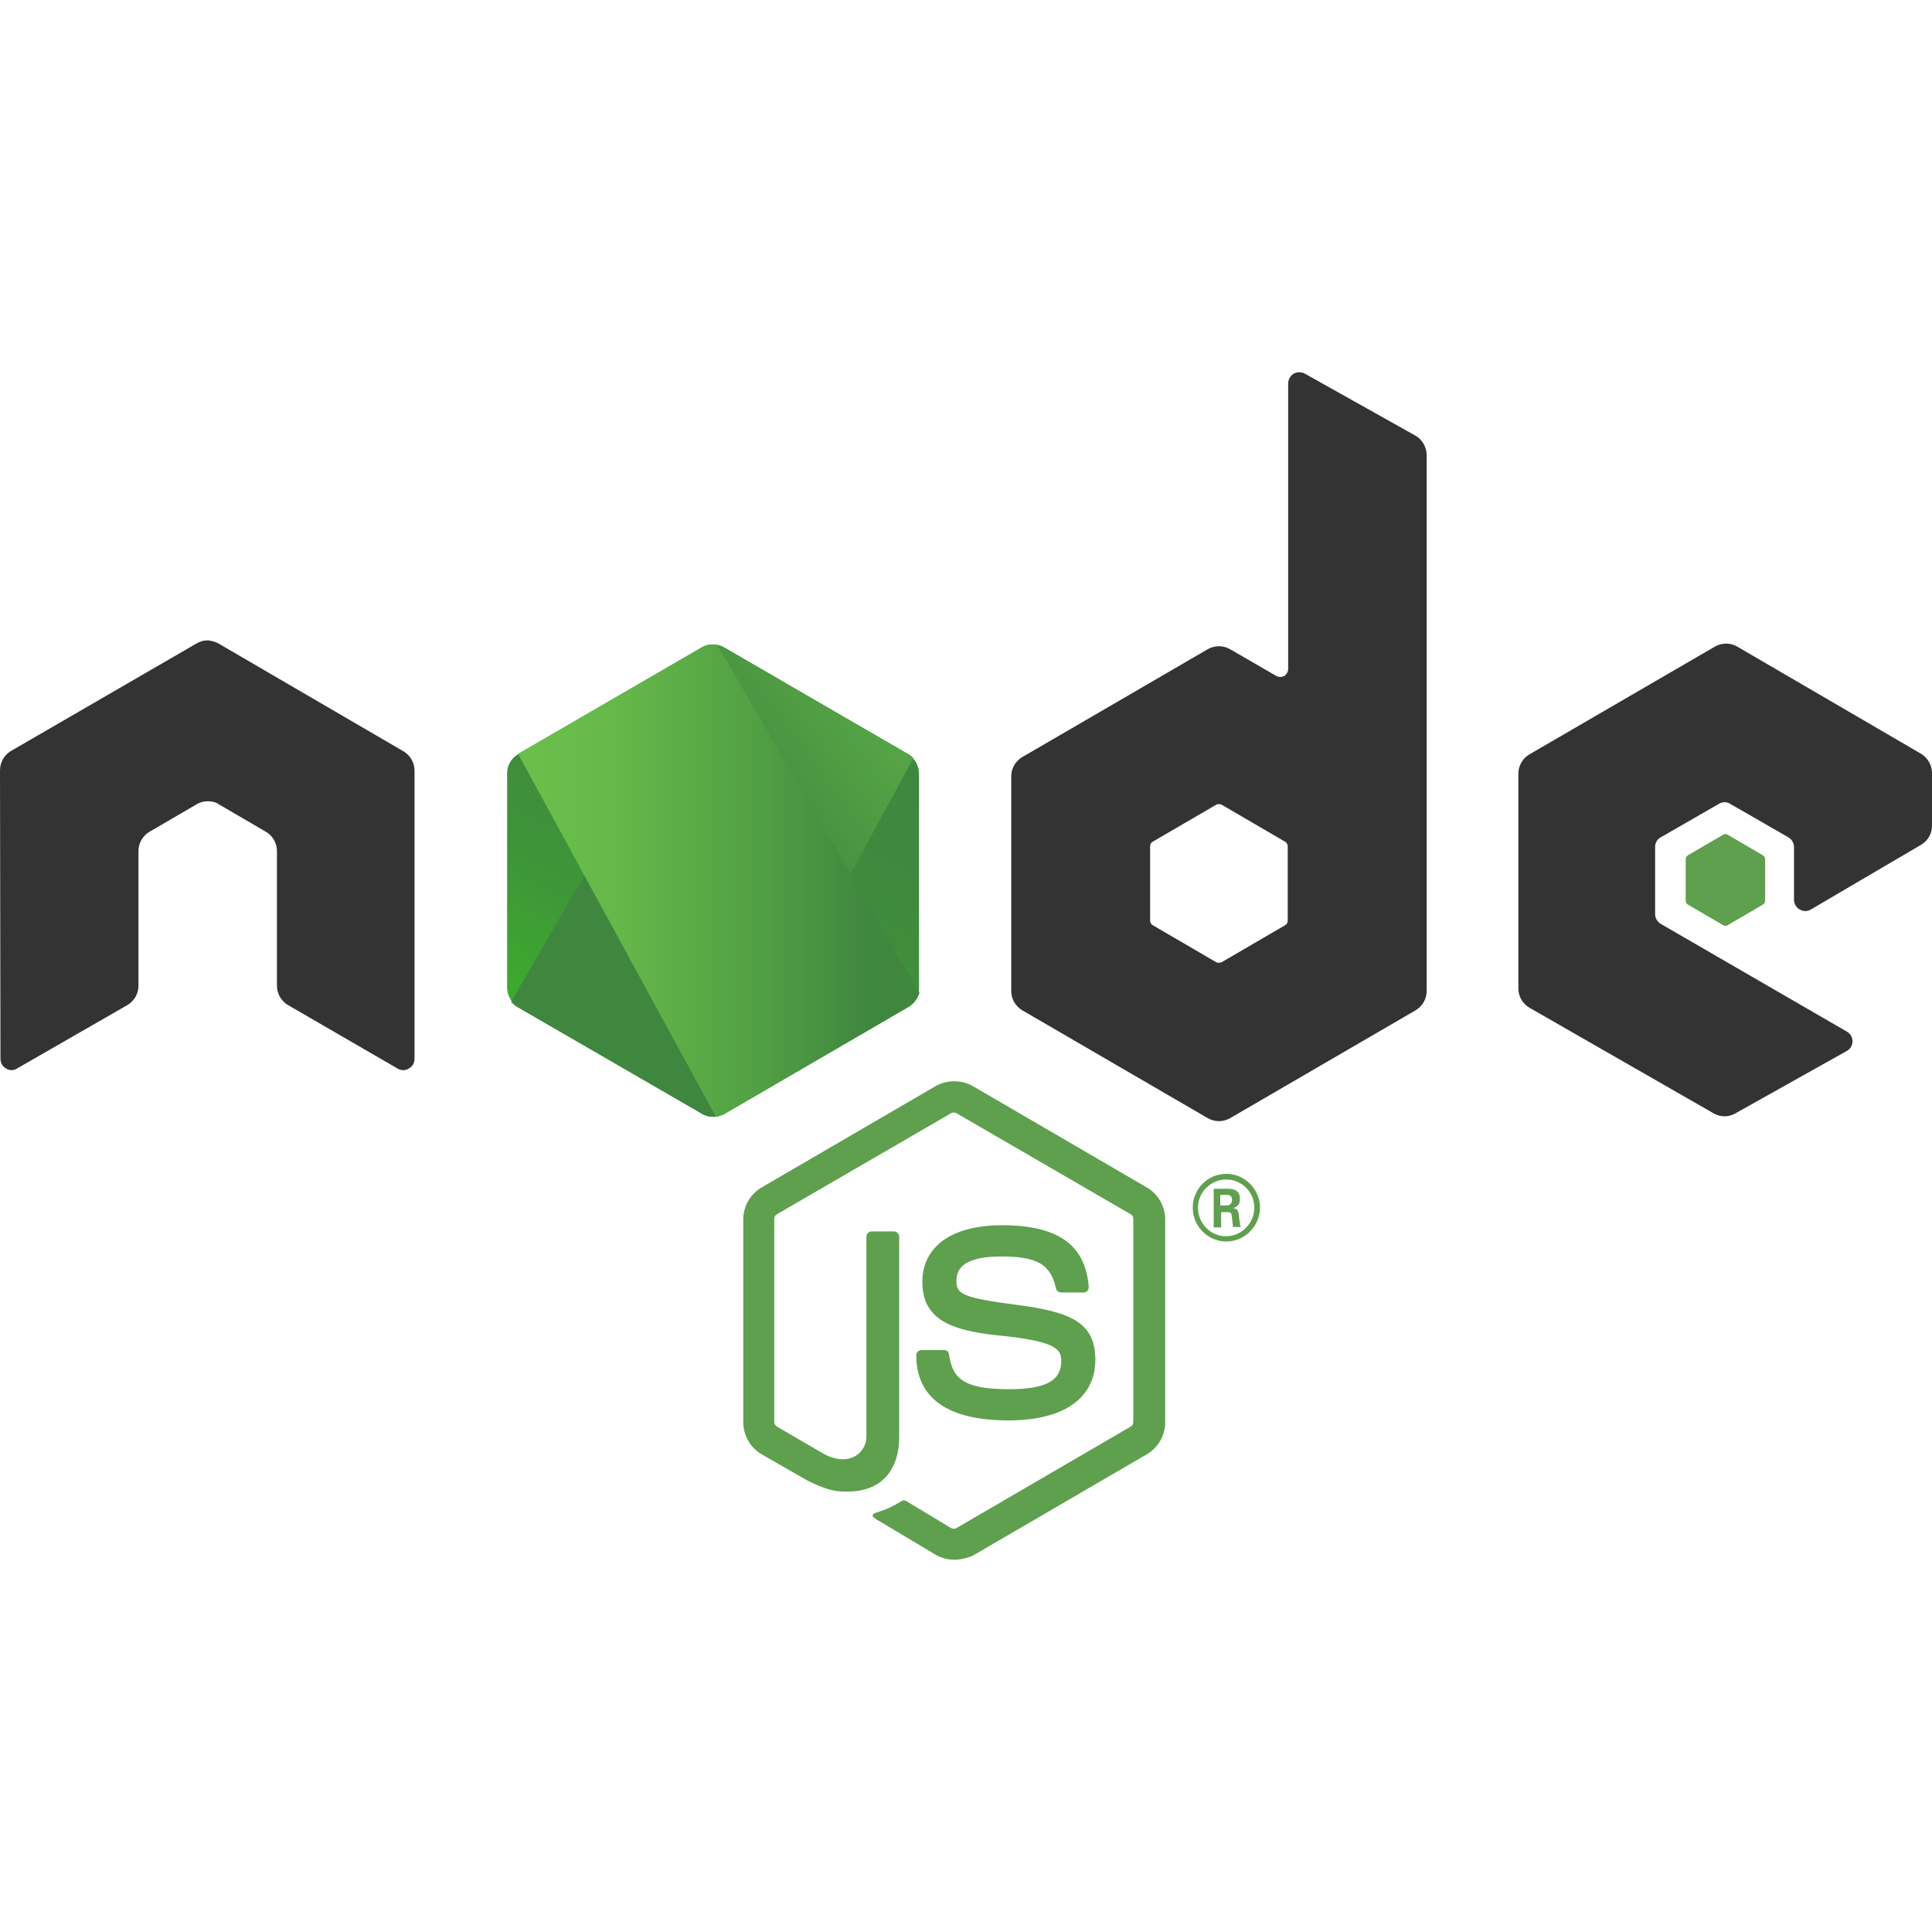
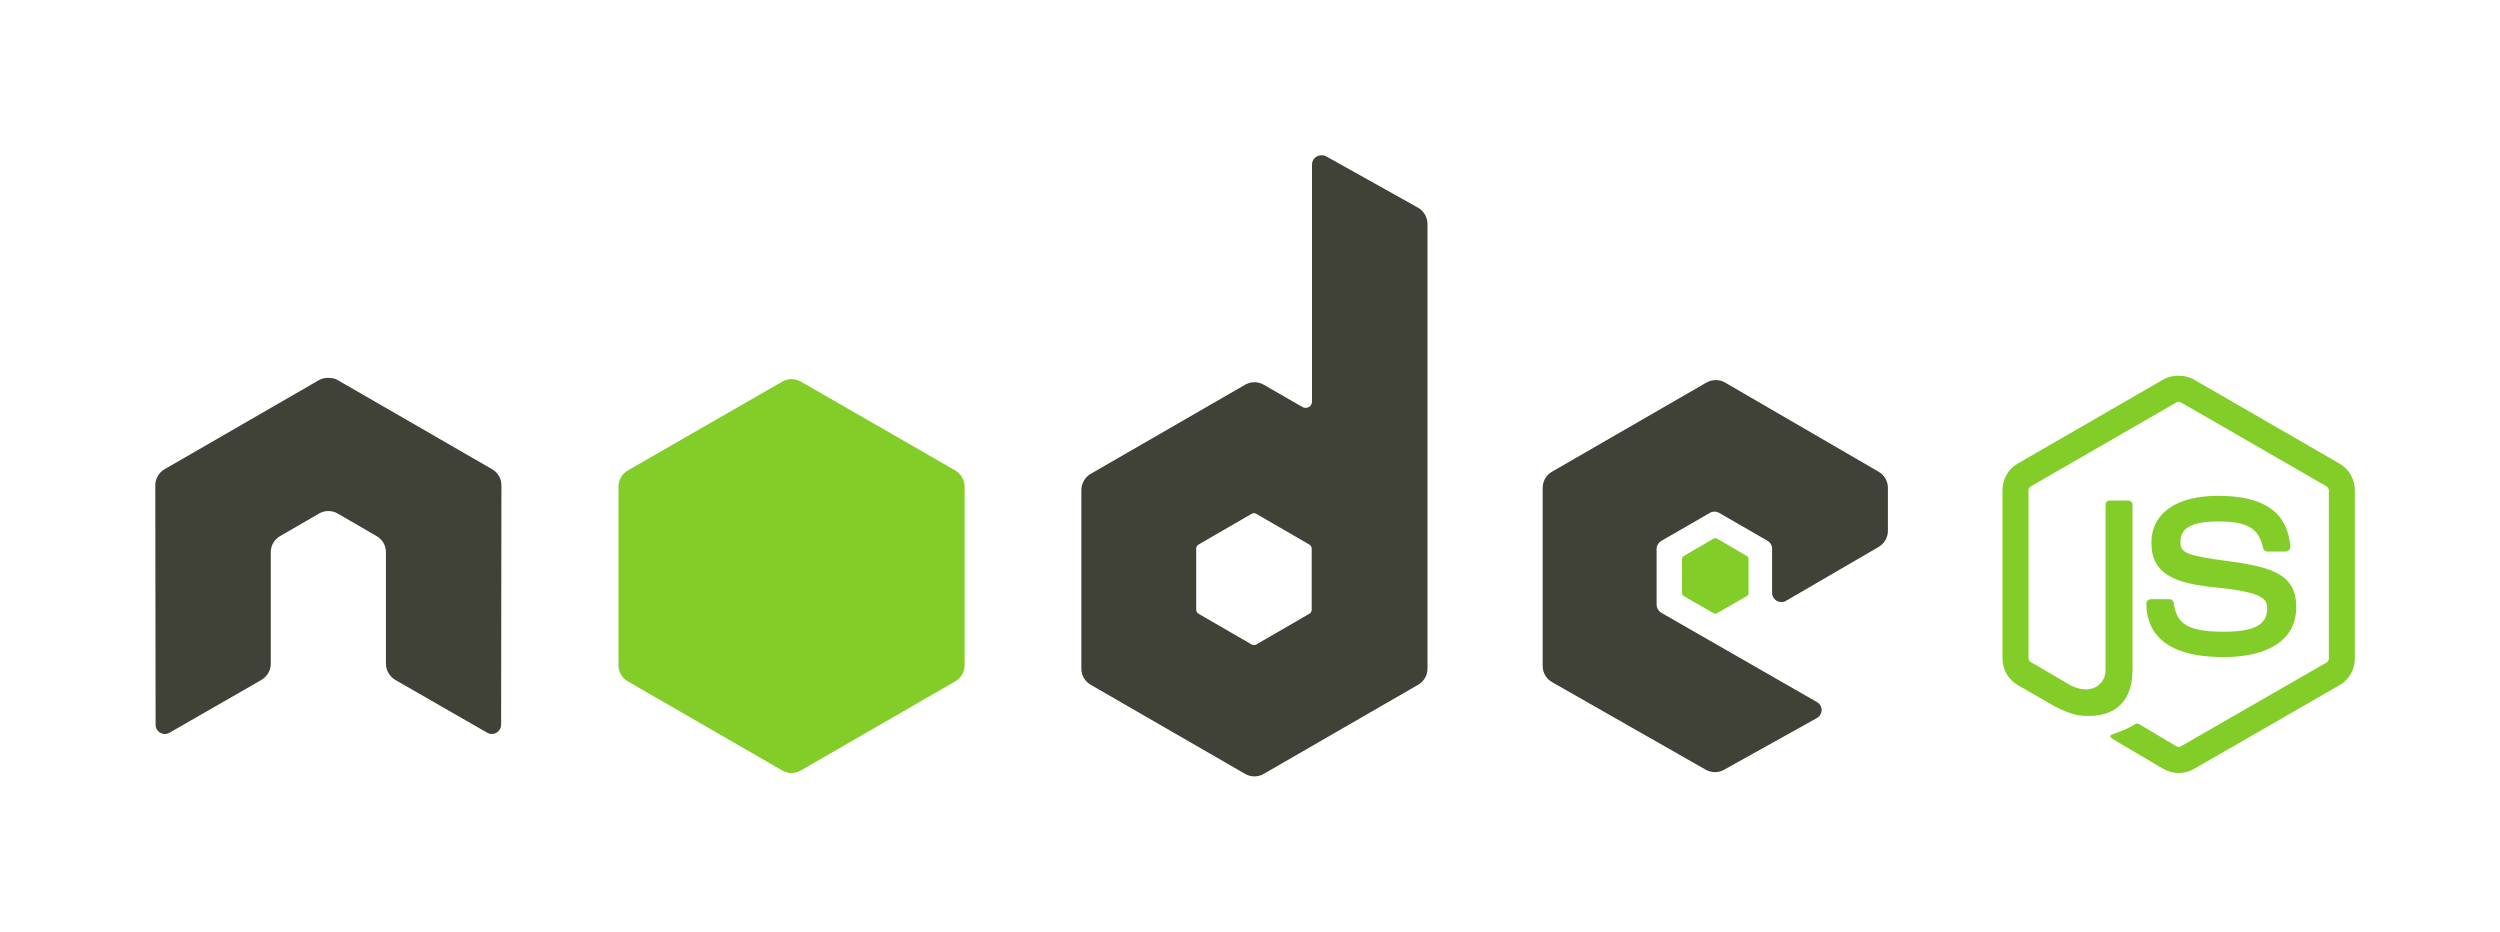
- <svg xmlns="http://www.w3.org/2000/svg" width="32" height="32" viewBox="0 0 128 128">
-   <path fill="#5fa04e" d="M114.313 55.254a.26.26 0 0 0-.145.044l-2.346 1.37a.3.3 0 0 0-.142.26v2.74c0 .116.055.204.142.262l2.346 1.368a.26.26 0 0 0 .29 0l2.342-1.368a.31.31 0 0 0 .145-.263V56.93a.3.3 0 0 0-.145-.26l-2.343-1.371a.26.26 0 0 0-.144-.044zM63.22 71.638c-.427 0-.852.104-1.214.308l-11.549 6.727a2.46 2.46 0 0 0-1.214 2.124V94.22c0 .874.462 1.69 1.214 2.128l3.04 1.746c1.476.728 1.997.726 2.662.726c2.17 0 3.415-1.339 3.415-3.64V81.935a.356.356 0 0 0-.348-.351h-1.474a.356.356 0 0 0-.35.351v13.248c0 1.019-1.069 2.04-2.776 1.167l-3.155-1.835c-.116-.058-.175-.206-.175-.322V80.767c0-.116.059-.26.175-.319l11.545-6.697c.087-.058.233-.058.349 0l11.548 6.697c.115.059.172.174.172.32v13.424c0 .145-.057.264-.172.322l-11.548 6.727c-.087.058-.233.058-.349 0l-2.951-1.779c-.087-.058-.203-.087-.29-.029c-.81.466-.952.527-1.734.789c-.174.058-.463.173.115.493l3.85 2.302c.376.203.78.319 1.214.319s.867-.115 1.214-.26l11.549-6.727a2.46 2.46 0 0 0 1.214-2.128V80.797c0-.874-.462-1.687-1.214-2.124l-11.549-6.727a2.5 2.5 0 0 0-1.214-.308m18.03 6.13a2.236 2.236 0 0 0-2.227 2.243a2.236 2.236 0 0 0 2.227 2.242c1.217 0 2.228-1.019 2.228-2.242a2.254 2.254 0 0 0-2.228-2.242zm-.03.379a1.86 1.86 0 0 1 1.883 1.864c0 1.02-.84 1.894-1.882 1.894c-1.012 0-1.852-.846-1.852-1.894s.869-1.864 1.852-1.864zm-.809.611v2.562h.494v-1.016h.434c.174 0 .231.058.26.203c0 .03.086.67.086.786h.52c-.058-.116-.087-.466-.116-.67c-.028-.32-.056-.553-.404-.582c.174-.059.463-.146.463-.612c0-.67-.58-.67-.868-.67zm.435.408h.404c.146 0 .376 0 .376.349c0 .116-.056.351-.376.351h-.405zm-14.47 2.01c-3.3 0-5.268 1.398-5.268 3.757c0 2.534 1.968 3.23 5.123 3.551c3.79.379 4.08.933 4.08 1.69c0 1.31-1.044 1.864-3.475 1.864c-3.068 0-3.733-.758-3.965-2.301c0-.175-.142-.29-.316-.29H61.05a.35.35 0 0 0-.346.349c0 1.98 1.041 4.31 6.107 4.31c3.645 0 5.758-1.458 5.758-4.02c0-2.505-1.68-3.174-5.238-3.64c-3.59-.466-3.965-.728-3.965-1.572c0-.699.318-1.63 2.98-1.63c2.373 0 3.269.525 3.617 2.126a.34.34 0 0 0 .319.26h1.533c.088 0 .175-.057.234-.115a.5.5 0 0 0 .085-.263c-.231-2.795-2.053-4.077-5.758-4.077z" />
-   <path fill="#333" d="M86.072 24.664a.7.7 0 0 0-.352.089a.76.76 0 0 0-.375.638V44.32c0 .174-.09.35-.263.466a.55.55 0 0 1-.52 0l-3.066-1.775a1.49 1.49 0 0 0-1.478 0L67.75 50.146a1.48 1.48 0 0 0-.753 1.279v14.24c0 .524.29 1.02.753 1.282l12.27 7.135a1.49 1.49 0 0 0 1.477 0l12.269-7.135c.463-.262.753-.758.753-1.282V30.168c0-.553-.29-1.05-.753-1.311l-7.32-4.104a.84.84 0 0 0-.373-.089zM13.687 42.43c-.231 0-.462.084-.664.2L.753 49.739A1.49 1.49 0 0 0 0 51.047l.03 19.102c0 .263.143.525.375.642a.66.66 0 0 0 .724 0l7.294-4.193c.463-.262.75-.758.75-1.282v-8.94c0-.524.29-1.02.754-1.282l3.096-1.805c.231-.146.493-.204.753-.204s.521.058.724.204l3.096 1.805c.463.262.753.758.753 1.282v8.94c0 .524.288 1.02.75 1.282l7.236 4.193a.7.7 0 0 0 .753 0a.72.72 0 0 0 .376-.642V51.047c0-.524-.29-1.02-.754-1.283L14.47 42.63a1.8 1.8 0 0 0-.664-.201Zm100.667.21c-.253 0-.504.066-.736.198l-12.272 7.131c-.463.262-.75.758-.75 1.283v14.24c0 .524.287 1.02.75 1.282l12.184 6.987a1.43 1.43 0 0 0 1.447 0l7.38-4.133a.72.72 0 0 0 .375-.642a.72.72 0 0 0-.375-.64L110.03 61.21a.76.76 0 0 1-.375-.641v-4.456a.72.72 0 0 1 .375-.64l3.85-2.214a.7.7 0 0 1 .753 0l3.846 2.213a.76.76 0 0 1 .378.641v3.495c0 .263.144.525.375.641a.7.7 0 0 0 .754 0l7.291-4.28a1.46 1.46 0 0 0 .724-1.283v-3.465c0-.524-.29-1.017-.724-1.28l-12.184-7.104a1.5 1.5 0 0 0-.738-.198zM80.757 53.274c.065 0 .131.015.19.045l4.194 2.446c.116.058.175.202.175.319v4.892c0 .146-.059.264-.175.322l-4.195 2.446a.43.43 0 0 1-.378 0l-4.195-2.446c-.116-.058-.175-.205-.175-.322v-4.892c0-.146.06-.261.175-.32l4.195-2.445a.4.4 0 0 1 .19-.045z" />
-   <path fill="url(#deviconNodejsWordmark0)" d="M47.982 42.893a1.48 1.48 0 0 0-1.476 0L34.322 49.97a1.46 1.46 0 0 0-.724 1.281v14.181c0 .525.29 1.02.724 1.282l12.184 7.076a1.48 1.48 0 0 0 1.476 0l12.183-7.076c.463-.262.724-.757.724-1.282V51.251c0-.524-.29-1.02-.724-1.281z" />
-   <path fill="url(#deviconNodejsWordmark1)" d="m60.194 49.97l-12.241-7.077a2 2 0 0 0-.376-.145L33.859 66.364c.116.146.26.262.405.35l12.242 7.076c.347.204.752.262 1.128.145l12.879-23.703a.9.9 0 0 0-.319-.262" />
-   <path fill="url(#deviconNodejsWordmark2)" d="M60.194 66.713c.348-.204.608-.553.724-.932l-13.4-23.063c-.346-.058-.723-.029-1.041.175L34.322 49.94l13.11 24.053c.173-.029.376-.087.55-.175z" />
-   <defs>
-     <linearGradient id="deviconNodejsWordmark0" x1="34.513" x2="27.157" y1="15.535" y2="30.448" gradientTransform="translate(0 24.664)scale(1.51263)" gradientUnits="userSpaceOnUse">
-       <stop stop-color="#3F873F" />
-       <stop offset=".33" stop-color="#3F8B3D" />
-       <stop offset=".637" stop-color="#3E9638" />
-       <stop offset=".934" stop-color="#3DA92E" />
-       <stop offset="1" stop-color="#3DAE2B" />
-     </linearGradient>
-     <linearGradient id="deviconNodejsWordmark1" x1="30.009" x2="50.533" y1="23.359" y2="8.288" gradientTransform="translate(0 24.664)scale(1.51263)" gradientUnits="userSpaceOnUse">
-       <stop offset=".138" stop-color="#3F873F" />
-       <stop offset=".402" stop-color="#52A044" />
-       <stop offset=".713" stop-color="#64B749" />
-       <stop offset=".908" stop-color="#6ABF4B" />
-     </linearGradient>
-     <linearGradient id="deviconNodejsWordmark2" x1="21.917" x2="40.555" y1="22.261" y2="22.261" gradientTransform="translate(0 24.664)scale(1.51263)" gradientUnits="userSpaceOnUse">
-       <stop offset=".092" stop-color="#6ABF4B" />
-       <stop offset=".287" stop-color="#64B749" />
-       <stop offset=".598" stop-color="#52A044" />
-       <stop offset=".862" stop-color="#3F873F" />
-     </linearGradient>
-   </defs>
+ <svg xmlns="http://www.w3.org/2000/svg" width="161" height="60" preserveAspectRatio="xMidYMid">
+   <g transform="matrix(.277129 0 0 .277129 9.76251 9.894026)">
+     <path d="M471.05 51.6c-1.245 0-2.455.257-3.526.863l-33.888 19.57c-2.193 1.263-3.526 3.65-3.526 6.188v39.07c0 2.537 1.333 4.92 3.526 6.187l8.85 5.1c4.3 2.12 5.886 2.086 7.843 2.086 6.366 0 10-3.863 10-10.577V81.542c0-.545-.472-.935-1.007-.935h-4.245c-.544 0-1.007.4-1.007.935v38.565c0 2.976-3.1 5.97-8.13 3.454l-9.2-5.396c-.325-.177-.576-.5-.576-.863v-39.07c0-.37.248-.748.576-.935l33.817-19.5c.317-.182.694-.182 1.007 0l33.817 19.5c.322.193.576.553.576.935v39.07c0 .373-.187.755-.504.935l-33.888 19.5c-.3.173-.7.173-1.007 0l-8.706-5.18c-.26-.152-.613-.14-.863 0-2.403 1.362-2.855 1.52-5.108 2.302-.555.193-1.4.494.288 1.44l11.368 6.7c1.082.626 2.288.935 3.526.935 1.255 0 2.443-.3 3.526-.935l33.888-19.5c2.193-1.276 3.526-3.65 3.526-6.187v-39.07c0-2.538-1.333-4.92-3.526-6.188l-33.888-19.57c-1.062-.606-2.28-.863-3.526-.863zm9.066 27.918c-9.65 0-15.397 4.107-15.397 10.936 0 7.4 5.704 9.444 14.966 10.36 11.08 1.085 11.944 2.712 11.944 4.893 0 3.783-3.016 5.396-10.145 5.396-8.956 0-10.925-2.236-11.584-6.7-.078-.478-.446-.863-.935-.863h-4.4a1.03 1.03 0 0 0-1.007 1.007c0 5.703 3.102 12.447 17.916 12.447 10.723 0 16.908-4.2 16.908-11.584 0-7.3-4.996-9.273-15.397-10.65-10.5-1.4-11.512-2.07-11.512-4.533 0-2.032.85-4.75 8.634-4.75 6.953 0 9.523 1.5 10.577 6.188.092.44.48.8.935.8h4.4c.27 0 .532-.166.72-.36.184-.207.314-.44.288-.72-.68-8.074-6.064-11.872-16.908-11.872z" fill="#83cd29" />
+     <path d="M271.82.383a2.18 2.18 0 0 0-1.079.288 2.18 2.18 0 0 0-1.079 1.871v55.042c0 .54-.252 1.024-.72 1.295a1.5 1.5 0 0 1-1.511 0l-8.994-5.18a4.31 4.31 0 0 0-4.317 0L218.218 74.42c-1.342.774-2.16 2.264-2.16 3.813v41.443a4.31 4.31 0 0 0 2.159 3.741l35.903 20.722a4.3 4.3 0 0 0 4.317 0l35.903-20.722a4.31 4.31 0 0 0 2.159-3.741V16.356c0-1.572-.858-3.047-2.23-3.813L272.9.598c-.336-.187-.708-.22-1.08-.216zM40.86 52.115c-.685.028-1.328.147-1.943.504L3.015 73.34a4.3 4.3 0 0 0-2.158 3.741L.93 132.7c0 .774.4 1.492 1.08 1.87.667.4 1.494.4 2.158 0l21.297-12.232c1.35-.8 2.23-2.196 2.23-3.74V92.623c0-1.55.815-2.97 2.16-3.74l9.066-5.252a4.25 4.25 0 0 1 2.158-.576 4.24 4.24 0 0 1 2.159.576L52.3 88.88c1.343.77 2.158 2.192 2.158 3.74v25.974c0 1.546.9 2.95 2.23 3.74l21.297 12.232c.67.4 1.495.4 2.158 0 .66-.38 1.08-1.097 1.08-1.87l.072-55.617a4.28 4.28 0 0 0-2.158-3.741L43.235 52.618c-.607-.356-1.253-.476-1.943-.504h-.43zm322.624.504a4.29 4.29 0 0 0-2.159.576l-35.903 20.722c-1.34.775-2.16 2.192-2.16 3.74V119.1c0 1.558.878 2.97 2.23 3.74l35.615 20.3c1.315.75 2.92.807 4.245.07l21.585-12.016c.685-.38 1.148-1.09 1.15-1.87s-.403-1.482-1.08-1.87l-36.12-20.722c-.676-.386-1.15-1.167-1.15-1.943V91.83c0-.774.48-1.484 1.15-1.87l11.224-6.476c.668-.386 1.488-.386 2.16 0L375.5 89.96a2.15 2.15 0 0 1 1.079 1.87v10.217a2.15 2.15 0 0 0 1.079 1.87c.673.388 1.488.39 2.16 0L401.33 91.4c1.335-.776 2.16-2.197 2.16-3.74v-10a4.32 4.32 0 0 0-2.159-3.741l-35.687-20.722a4.28 4.28 0 0 0-2.159-.576zm-107.35 30.94a1.21 1.21 0 0 1 .576.143l12.303 7.123c.334.193.576.55.576.935v14.246c0 .387-.24.743-.576.935l-12.303 7.123c-.335.19-.744.19-1.08 0l-12.303-7.123c-.335-.193-.576-.55-.576-.935V91.758c0-.386.242-.74.576-.935l12.303-7.122c.168-.097.316-.143.504-.143v-.001z" fill="#404137" />
+     <path d="M148.714 52.402a4.31 4.31 0 0 0-2.16.576l-35.903 20.65c-1.342.774-2.158 2.265-2.158 3.813v41.443a4.3 4.3 0 0 0 2.158 3.74l35.903 20.722a4.3 4.3 0 0 0 4.317 0l35.903-20.722a4.31 4.31 0 0 0 2.159-3.741V77.44c0-1.55-.816-3.04-2.16-3.813l-35.903-20.65a4.27 4.27 0 0 0-2.16-.576zm214.7 36.983c-.143 0-.302 0-.432.07l-6.907 4.03a.84.84 0 0 0-.432.719v7.915c0 .298.173.57.432.72l6.907 3.957a.75.75 0 0 0 .79 0l6.907-3.957c.256-.147.432-.422.432-.72v-7.915c0-.298-.175-.57-.432-.72l-6.907-4.03c-.128-.076-.216-.07-.36-.07z" fill="#83cd29" />
+   </g>
</svg>
